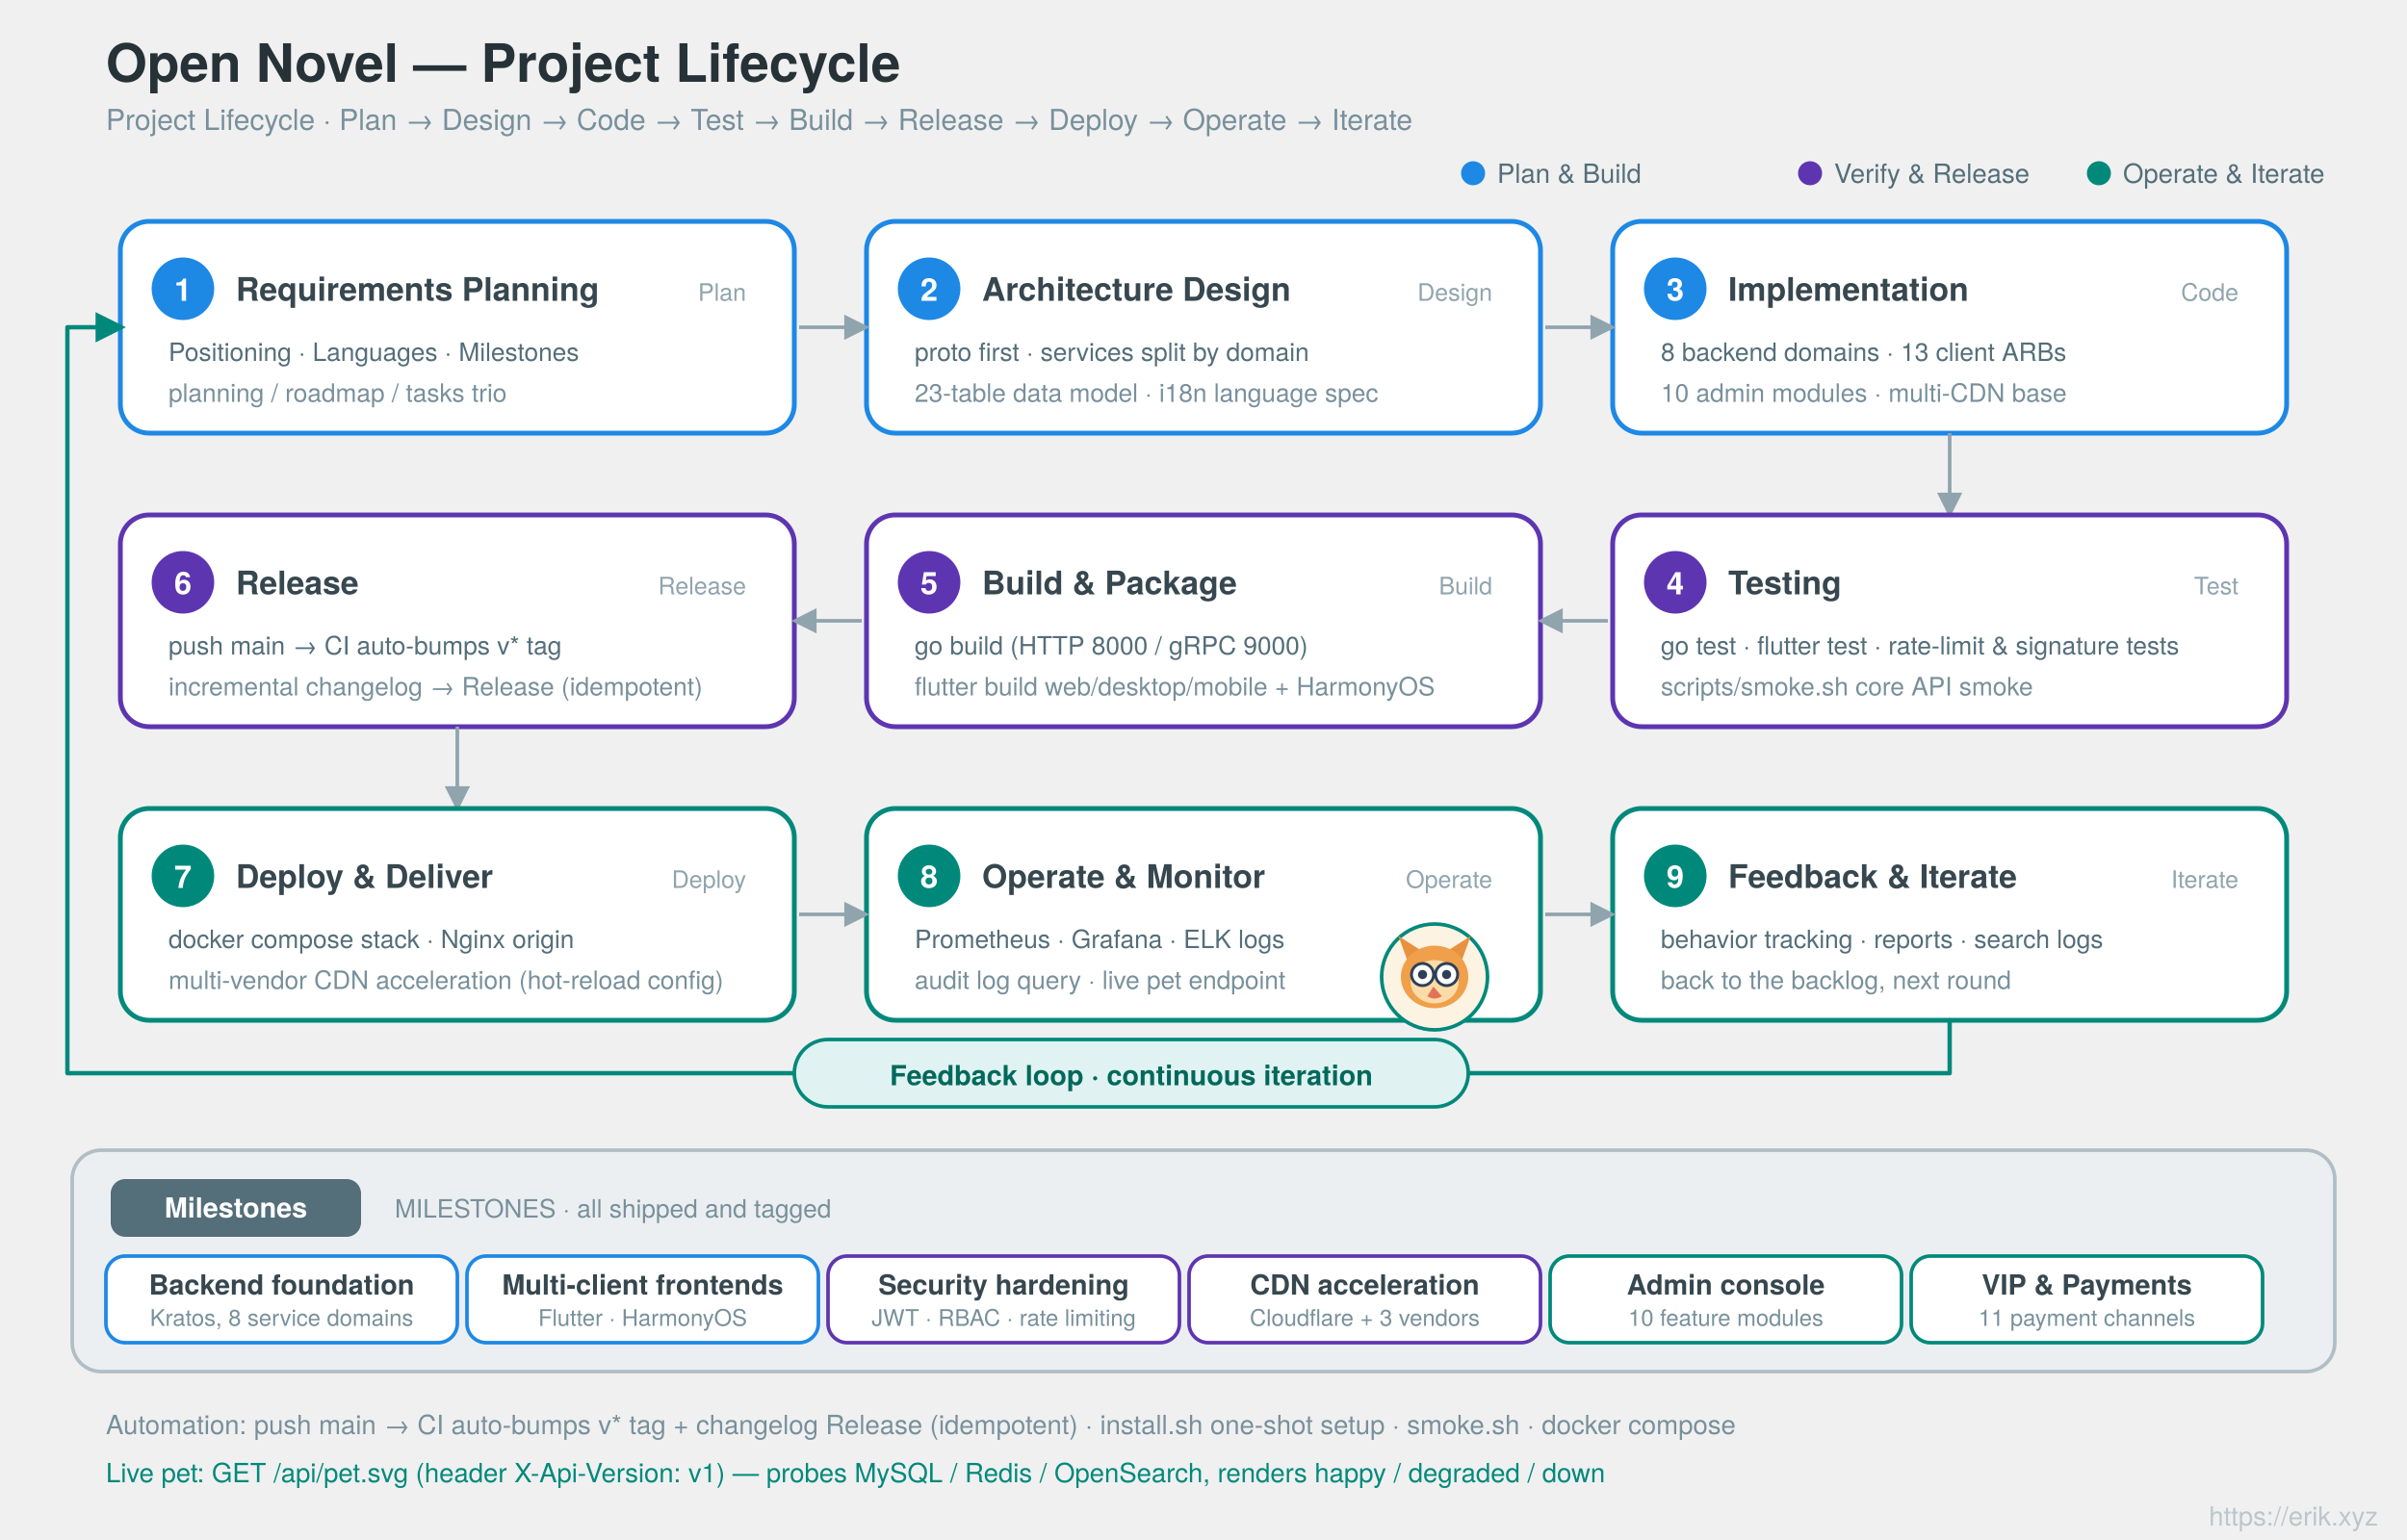
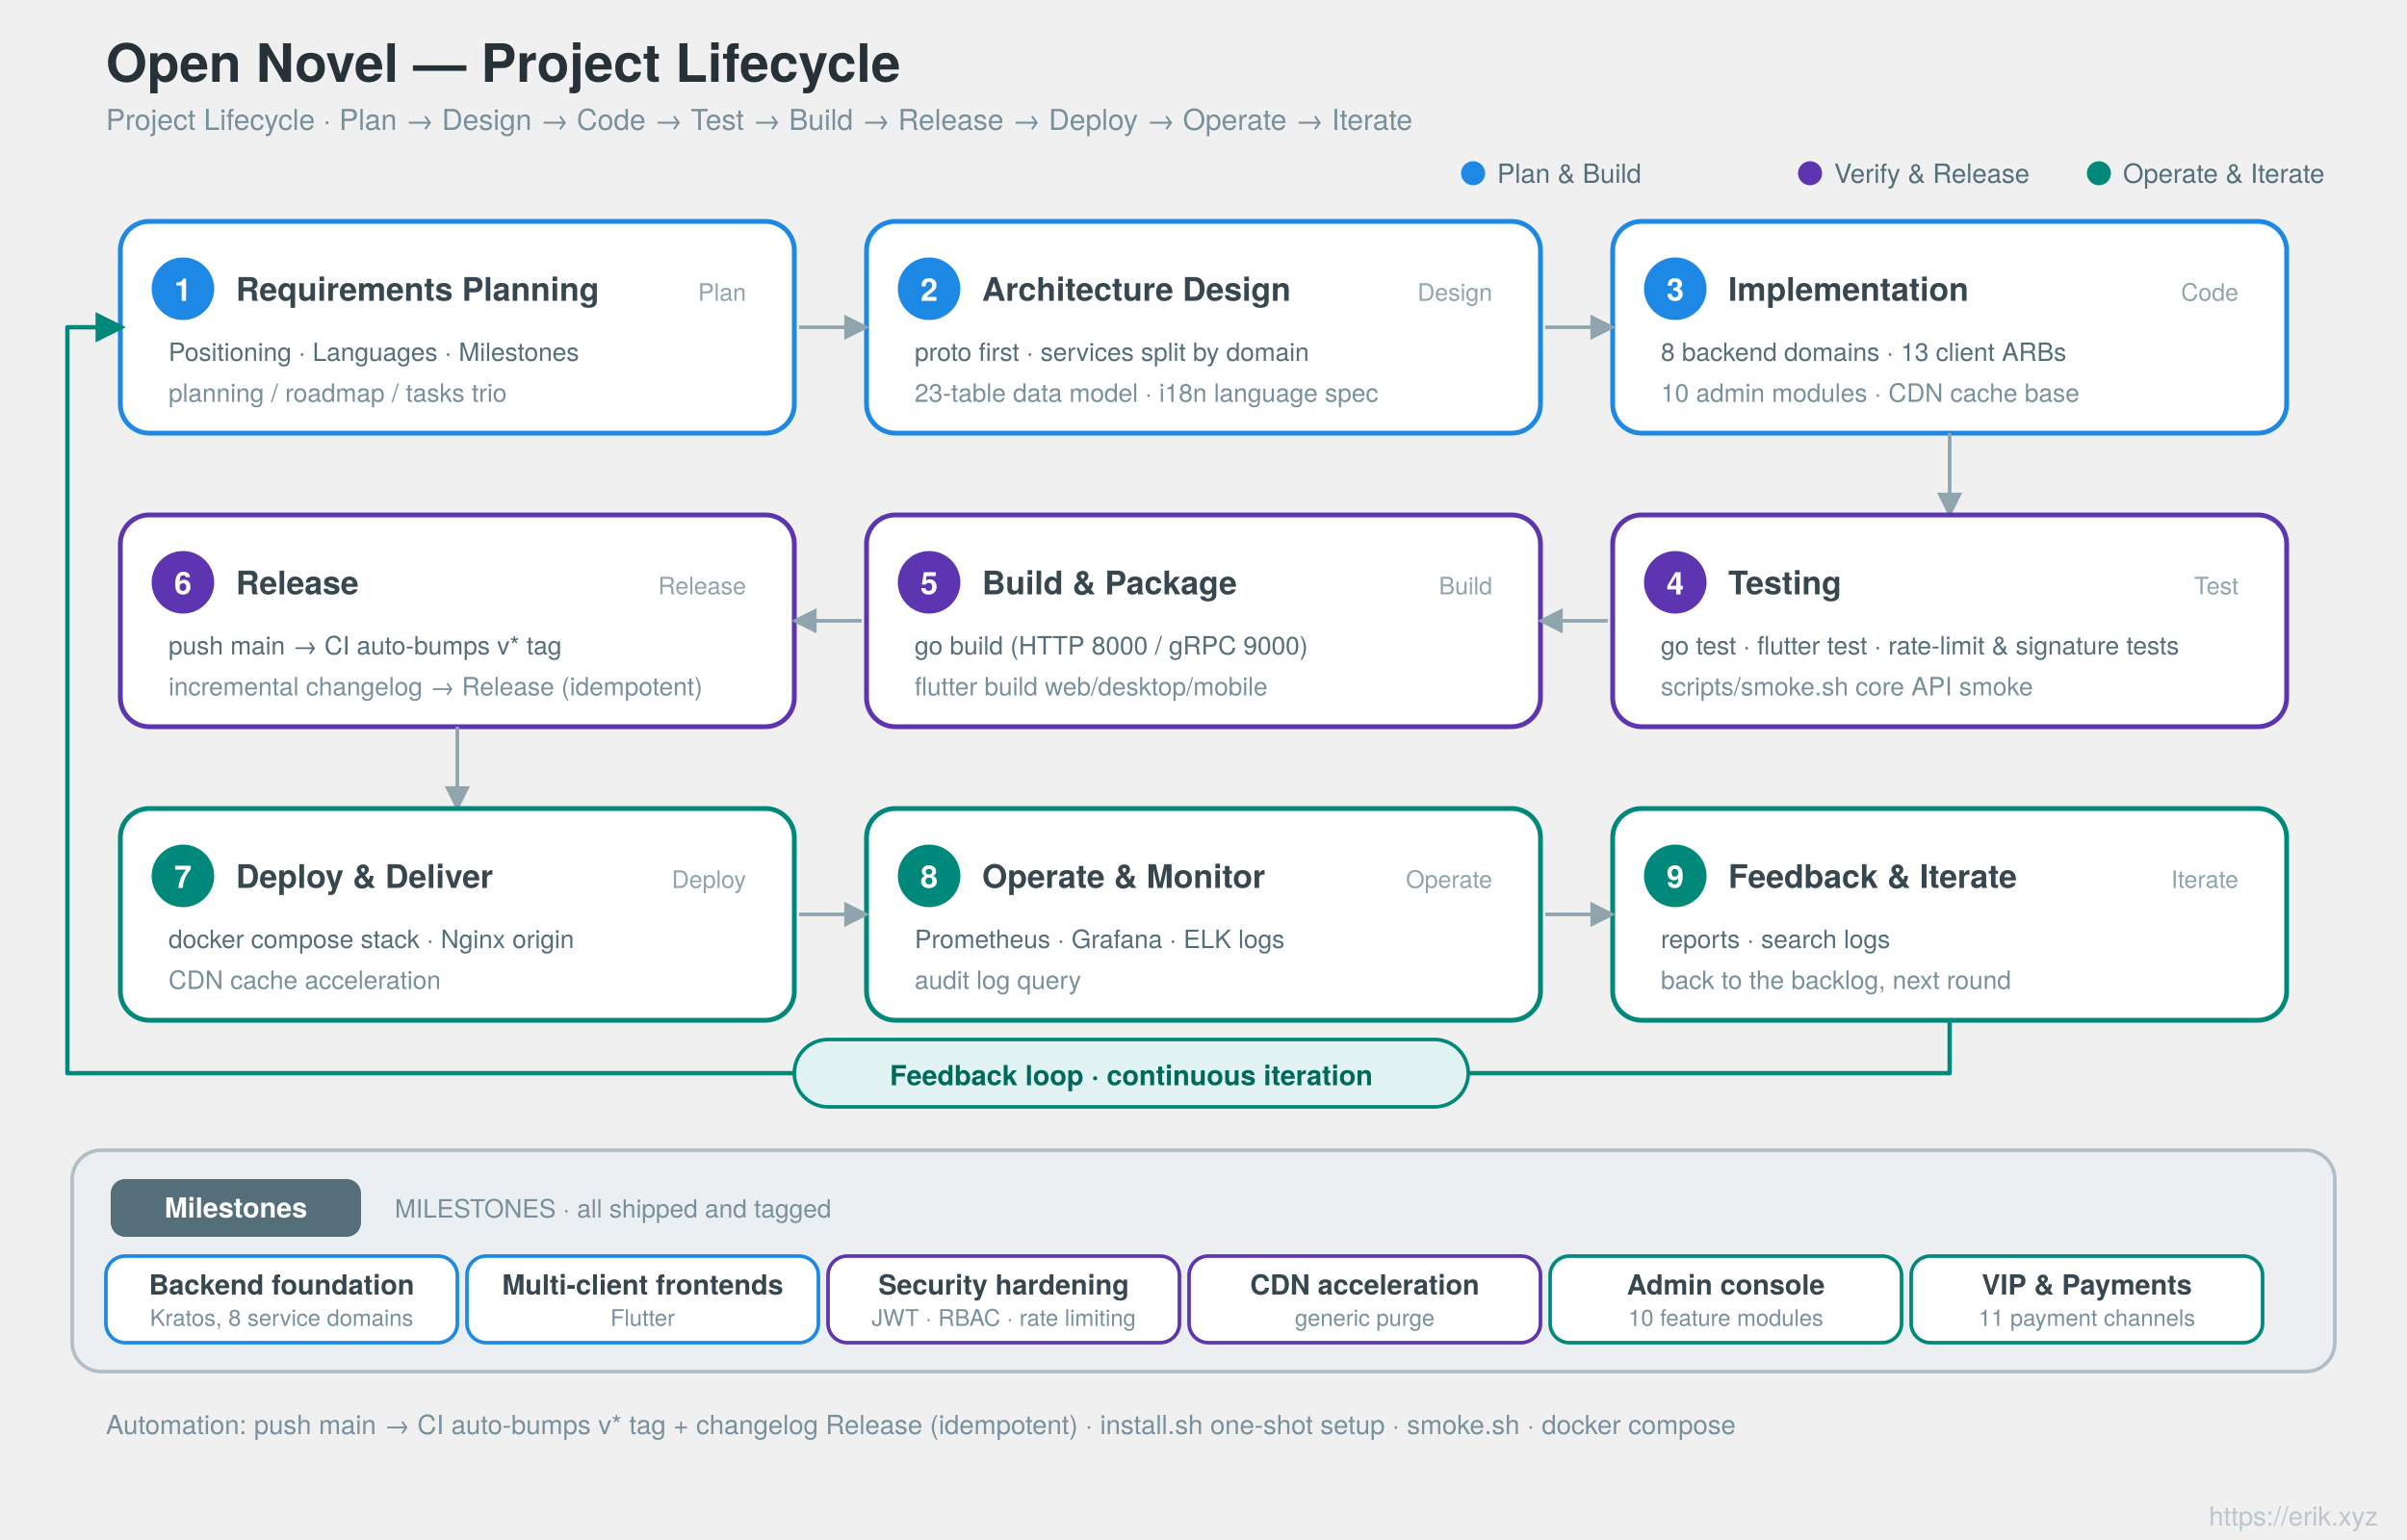
<svg xmlns="http://www.w3.org/2000/svg" width="1000" height="640" viewBox="0 0 1000 640" font-family="'PingFang SC','Microsoft YaHei','Helvetica Neue',sans-serif">
  <defs>
    <marker id="arrow" viewBox="0 0 10 10" refX="5" refY="5" markerWidth="7" markerHeight="7" orient="auto-start-reverse">
      <path d="M 0 0 L 10 5 L 0 10 z" fill="#90a4ae" />
    </marker>
    <marker id="arrow-teal" viewBox="0 0 10 10" refX="5" refY="5" markerWidth="7" markerHeight="7" orient="auto-start-reverse">
      <path d="M 0 0 L 10 5 L 0 10 z" fill="#00897b" />
    </marker>
  </defs>
  <text x="44" y="34" font-size="22" font-weight="700" fill="#263238">Open Novel — Project Lifecycle</text>
  <text x="44" y="54" font-size="12" fill="#78909c">Project Lifecycle · Plan → Design → Code → Test → Build → Release → Deploy → Operate → Iterate</text>
  <g font-size="11" fill="#546e7a">
    <circle cx="612" cy="72" r="5" fill="#1e88e5" />
    <text x="622" y="76">Plan &amp; Build</text>
    <circle cx="752" cy="72" r="5" fill="#5e35b1" />
    <text x="762" y="76">Verify &amp; Release</text>
    <circle cx="872" cy="72" r="5" fill="#00897b" />
    <text x="882" y="76">Operate &amp; Iterate</text>
  </g>
  <g>
    <rect x="50" y="92" width="280" height="88" rx="12" fill="#ffffff" stroke="#1e88e5" stroke-width="2" />
    <circle cx="76" cy="120" r="13" fill="#1e88e5" />
    <text x="76" y="125" font-size="13" font-weight="700" fill="#ffffff" text-anchor="middle">1</text>
    <text x="98" y="125" font-size="13.5" font-weight="700" fill="#37474f">Requirements Planning</text>
    <text x="310" y="125" font-size="10" fill="#90a4ae" text-anchor="end">Plan</text>
    <text x="70" y="150" font-size="10.5" fill="#546e7a">Positioning · Languages · Milestones</text>
    <text x="70" y="167" font-size="10.5" fill="#78909c">planning / roadmap / tasks trio</text>
  </g>
  <g>
    <rect x="360" y="92" width="280" height="88" rx="12" fill="#ffffff" stroke="#1e88e5" stroke-width="2" />
    <circle cx="386" cy="120" r="13" fill="#1e88e5" />
    <text x="386" y="125" font-size="13" font-weight="700" fill="#ffffff" text-anchor="middle">2</text>
    <text x="408" y="125" font-size="13.5" font-weight="700" fill="#37474f">Architecture Design</text>
    <text x="620" y="125" font-size="10" fill="#90a4ae" text-anchor="end">Design</text>
    <text x="380" y="150" font-size="10.5" fill="#546e7a">proto first · services split by domain</text>
    <text x="380" y="167" font-size="10.5" fill="#78909c">23-table data model · i18n language spec</text>
  </g>
  <g>
    <rect x="670" y="92" width="280" height="88" rx="12" fill="#ffffff" stroke="#1e88e5" stroke-width="2" />
    <circle cx="696" cy="120" r="13" fill="#1e88e5" />
    <text x="696" y="125" font-size="13" font-weight="700" fill="#ffffff" text-anchor="middle">3</text>
    <text x="718" y="125" font-size="13.5" font-weight="700" fill="#37474f">Implementation</text>
    <text x="930" y="125" font-size="10" fill="#90a4ae" text-anchor="end">Code</text>
    <text x="690" y="150" font-size="10.5" fill="#546e7a">8 backend domains · 13 client ARBs</text>
-     <text x="690" y="167" font-size="10.5" fill="#78909c">10 admin modules · multi-CDN base</text>
+     <text x="690" y="167" font-size="10.5" fill="#78909c">10 admin modules · CDN cache base</text>
  </g>
  <line x1="332" y1="136" x2="356" y2="136" stroke="#90a4ae" stroke-width="1.5" marker-end="url(#arrow)" />
  <line x1="642" y1="136" x2="666" y2="136" stroke="#90a4ae" stroke-width="1.5" marker-end="url(#arrow)" />
  <polyline points="810,180 810,196 810,210" fill="none" stroke="#90a4ae" stroke-width="1.5" marker-end="url(#arrow)" />
  <g>
    <rect x="670" y="214" width="280" height="88" rx="12" fill="#ffffff" stroke="#5e35b1" stroke-width="2" />
    <circle cx="696" cy="242" r="13" fill="#5e35b1" />
    <text x="696" y="247" font-size="13" font-weight="700" fill="#ffffff" text-anchor="middle">4</text>
    <text x="718" y="247" font-size="13.5" font-weight="700" fill="#37474f">Testing</text>
    <text x="930" y="247" font-size="10" fill="#90a4ae" text-anchor="end">Test</text>
    <text x="690" y="272" font-size="10.5" fill="#546e7a">go test · flutter test · rate-limit &amp; signature tests</text>
    <text x="690" y="289" font-size="10.5" fill="#78909c">scripts/smoke.sh core API smoke</text>
  </g>
  <g>
    <rect x="360" y="214" width="280" height="88" rx="12" fill="#ffffff" stroke="#5e35b1" stroke-width="2" />
    <circle cx="386" cy="242" r="13" fill="#5e35b1" />
    <text x="386" y="247" font-size="13" font-weight="700" fill="#ffffff" text-anchor="middle">5</text>
    <text x="408" y="247" font-size="13.5" font-weight="700" fill="#37474f">Build &amp; Package</text>
    <text x="620" y="247" font-size="10" fill="#90a4ae" text-anchor="end">Build</text>
    <text x="380" y="272" font-size="10.5" fill="#546e7a">go build (HTTP 8000 / gRPC 9000)</text>
-     <text x="380" y="289" font-size="10.5" fill="#78909c">flutter build web/desktop/mobile + HarmonyOS</text>
+     <text x="380" y="289" font-size="10.5" fill="#78909c">flutter build web/desktop/mobile</text>
  </g>
  <g>
    <rect x="50" y="214" width="280" height="88" rx="12" fill="#ffffff" stroke="#5e35b1" stroke-width="2" />
    <circle cx="76" cy="242" r="13" fill="#5e35b1" />
    <text x="76" y="247" font-size="13" font-weight="700" fill="#ffffff" text-anchor="middle">6</text>
    <text x="98" y="247" font-size="13.5" font-weight="700" fill="#37474f">Release</text>
    <text x="310" y="247" font-size="10" fill="#90a4ae" text-anchor="end">Release</text>
    <text x="70" y="272" font-size="10.5" fill="#546e7a">push main → CI auto-bumps v* tag</text>
    <text x="70" y="289" font-size="10.5" fill="#78909c">incremental changelog → Release (idempotent)</text>
  </g>
  <line x1="668" y1="258" x2="644" y2="258" stroke="#90a4ae" stroke-width="1.5" marker-end="url(#arrow)" />
  <line x1="358" y1="258" x2="334" y2="258" stroke="#90a4ae" stroke-width="1.5" marker-end="url(#arrow)" />
  <polyline points="190,302 190,318 190,332" fill="none" stroke="#90a4ae" stroke-width="1.5" marker-end="url(#arrow)" />
  <g>
    <rect x="50" y="336" width="280" height="88" rx="12" fill="#ffffff" stroke="#00897b" stroke-width="2" />
    <circle cx="76" cy="364" r="13" fill="#00897b" />
    <text x="76" y="369" font-size="13" font-weight="700" fill="#ffffff" text-anchor="middle">7</text>
    <text x="98" y="369" font-size="13.5" font-weight="700" fill="#37474f">Deploy &amp; Deliver</text>
    <text x="310" y="369" font-size="10" fill="#90a4ae" text-anchor="end">Deploy</text>
    <text x="70" y="394" font-size="10.5" fill="#546e7a">docker compose stack · Nginx origin</text>
-     <text x="70" y="411" font-size="10.5" fill="#78909c">multi-vendor CDN acceleration (hot-reload config)</text>
+     <text x="70" y="411" font-size="10.5" fill="#78909c">CDN cache acceleration</text>
  </g>
  <g>
    <rect x="360" y="336" width="280" height="88" rx="12" fill="#ffffff" stroke="#00897b" stroke-width="2" />
    <circle cx="386" cy="364" r="13" fill="#00897b" />
    <text x="386" y="369" font-size="13" font-weight="700" fill="#ffffff" text-anchor="middle">8</text>
    <text x="408" y="369" font-size="13.5" font-weight="700" fill="#37474f">Operate &amp; Monitor</text>
    <text x="620" y="369" font-size="10" fill="#90a4ae" text-anchor="end">Operate</text>
    <text x="380" y="394" font-size="10.5" fill="#546e7a">Prometheus · Grafana · ELK logs</text>
-     <text x="380" y="411" font-size="10.5" fill="#78909c">audit log query · live pet endpoint</text>
-     <g transform="translate(596,406)">
-       <circle cx="0" cy="0" r="22" fill="#FDF3E3" stroke="#00897b" stroke-width="1.5" />
-       <path d="M-11 -6 L-15 -17 L-4 -10 Z" fill="#E8923F" />
-       <path d="M11 -6 L15 -17 L4 -10 Z" fill="#E8923F" />
-       <ellipse cx="0" cy="0" rx="14" ry="13" fill="#F0A04B" />
-       <ellipse cx="0" cy="2" rx="10" ry="9" fill="#FBDCA8" />
-       <circle cx="-5" cy="-1" r="4.6" fill="#FFFFFF" stroke="#2E4057" stroke-width="1.2" />
-       <circle cx="5" cy="-1" r="4.6" fill="#FFFFFF" stroke="#2E4057" stroke-width="1.2" />
-       <circle cx="-5" cy="-1" r="1.9" fill="#2E4057" />
-       <circle cx="5" cy="-1" r="1.9" fill="#2E4057" />
-       <path d="M-0.5 4 L-3 8 Q0 10 3 8 Z" fill="#E2725B" />
-     </g>
+     <text x="380" y="411" font-size="10.5" fill="#78909c">audit log query</text>
  </g>
  <g>
    <rect x="670" y="336" width="280" height="88" rx="12" fill="#ffffff" stroke="#00897b" stroke-width="2" />
    <circle cx="696" cy="364" r="13" fill="#00897b" />
    <text x="696" y="369" font-size="13" font-weight="700" fill="#ffffff" text-anchor="middle">9</text>
    <text x="718" y="369" font-size="13.5" font-weight="700" fill="#37474f">Feedback &amp; Iterate</text>
    <text x="930" y="369" font-size="10" fill="#90a4ae" text-anchor="end">Iterate</text>
-     <text x="690" y="394" font-size="10.5" fill="#546e7a">behavior tracking · reports · search logs</text>
+     <text x="690" y="394" font-size="10.5" fill="#546e7a">reports · search logs</text>
    <text x="690" y="411" font-size="10.5" fill="#78909c">back to the backlog, next round</text>
  </g>
  <line x1="332" y1="380" x2="356" y2="380" stroke="#90a4ae" stroke-width="1.5" marker-end="url(#arrow)" />
  <line x1="642" y1="380" x2="666" y2="380" stroke="#90a4ae" stroke-width="1.5" marker-end="url(#arrow)" />
  <path d="M810 424 L810 446 L28 446 L28 136 L46 136" fill="none" stroke="#00897b" stroke-width="1.8" stroke-linecap="round" stroke-linejoin="round" marker-end="url(#arrow-teal)" />
  <rect x="330" y="432" width="280" height="28" rx="14" fill="#e0f2f1" stroke="#00897b" stroke-width="1.5" />
  <text x="470" y="451" font-size="11.5" font-weight="600" fill="#00695c" text-anchor="middle">Feedback loop · continuous iteration</text>
  <rect x="30" y="478" width="940" height="92" rx="12" fill="#eceff1" stroke="#b0bec5" stroke-width="1.5" />
  <rect x="46" y="490" width="104" height="24" rx="6" fill="#546e7a" />
  <text x="98" y="506" font-size="11.5" font-weight="600" fill="#ffffff" text-anchor="middle">Milestones</text>
  <text x="164" y="506" font-size="10.5" fill="#78909c">MILESTONES · all shipped and tagged</text>
  <g font-size="11.5" font-weight="600" fill="#37474f" text-anchor="middle">
    <rect x="44" y="522" width="146" height="36" rx="8" fill="#ffffff" stroke="#1e88e5" stroke-width="1.5" />
    <text x="117" y="538">Backend foundation</text>
    <text x="117" y="551" font-size="9.5" font-weight="400" fill="#78909c">Kratos, 8 service domains</text>
    <rect x="194" y="522" width="146" height="36" rx="8" fill="#ffffff" stroke="#1e88e5" stroke-width="1.5" />
    <text x="267" y="538">Multi-client frontends</text>
-     <text x="267" y="551" font-size="9.5" font-weight="400" fill="#78909c">Flutter · HarmonyOS</text>
+     <text x="267" y="551" font-size="9.5" font-weight="400" fill="#78909c">Flutter</text>
    <rect x="344" y="522" width="146" height="36" rx="8" fill="#ffffff" stroke="#5e35b1" stroke-width="1.5" />
    <text x="417" y="538">Security hardening</text>
    <text x="417" y="551" font-size="9.5" font-weight="400" fill="#78909c">JWT · RBAC · rate limiting</text>
    <rect x="494" y="522" width="146" height="36" rx="8" fill="#ffffff" stroke="#5e35b1" stroke-width="1.5" />
    <text x="567" y="538">CDN acceleration</text>
-     <text x="567" y="551" font-size="9.5" font-weight="400" fill="#78909c">Cloudflare + 3 vendors</text>
+     <text x="567" y="551" font-size="9.5" font-weight="400" fill="#78909c">generic purge</text>
    <rect x="644" y="522" width="146" height="36" rx="8" fill="#ffffff" stroke="#00897b" stroke-width="1.5" />
    <text x="717" y="538">Admin console</text>
    <text x="717" y="551" font-size="9.5" font-weight="400" fill="#78909c">10 feature modules</text>
    <rect x="794" y="522" width="146" height="36" rx="8" fill="#ffffff" stroke="#00897b" stroke-width="1.5" />
    <text x="867" y="538">VIP &amp; Payments</text>
    <text x="867" y="551" font-size="9.5" font-weight="400" fill="#78909c">11 payment channels</text>
  </g>
  <text x="44" y="596" font-size="11" fill="#78909c">Automation: push main → CI auto-bumps v* tag + changelog Release (idempotent) · install.sh one-shot setup · smoke.sh · docker compose</text>
-   <text x="44" y="616" font-size="11" fill="#00897b">Live pet: GET /api/pet.svg (header X-Api-Version: v1) — probes MySQL / Redis / OpenSearch, renders happy / degraded / down</text>
  <text x="988" y="634" font-size="11" fill="#90a4ae" opacity="0.55" text-anchor="end">https://erik.xyz</text>
</svg>
